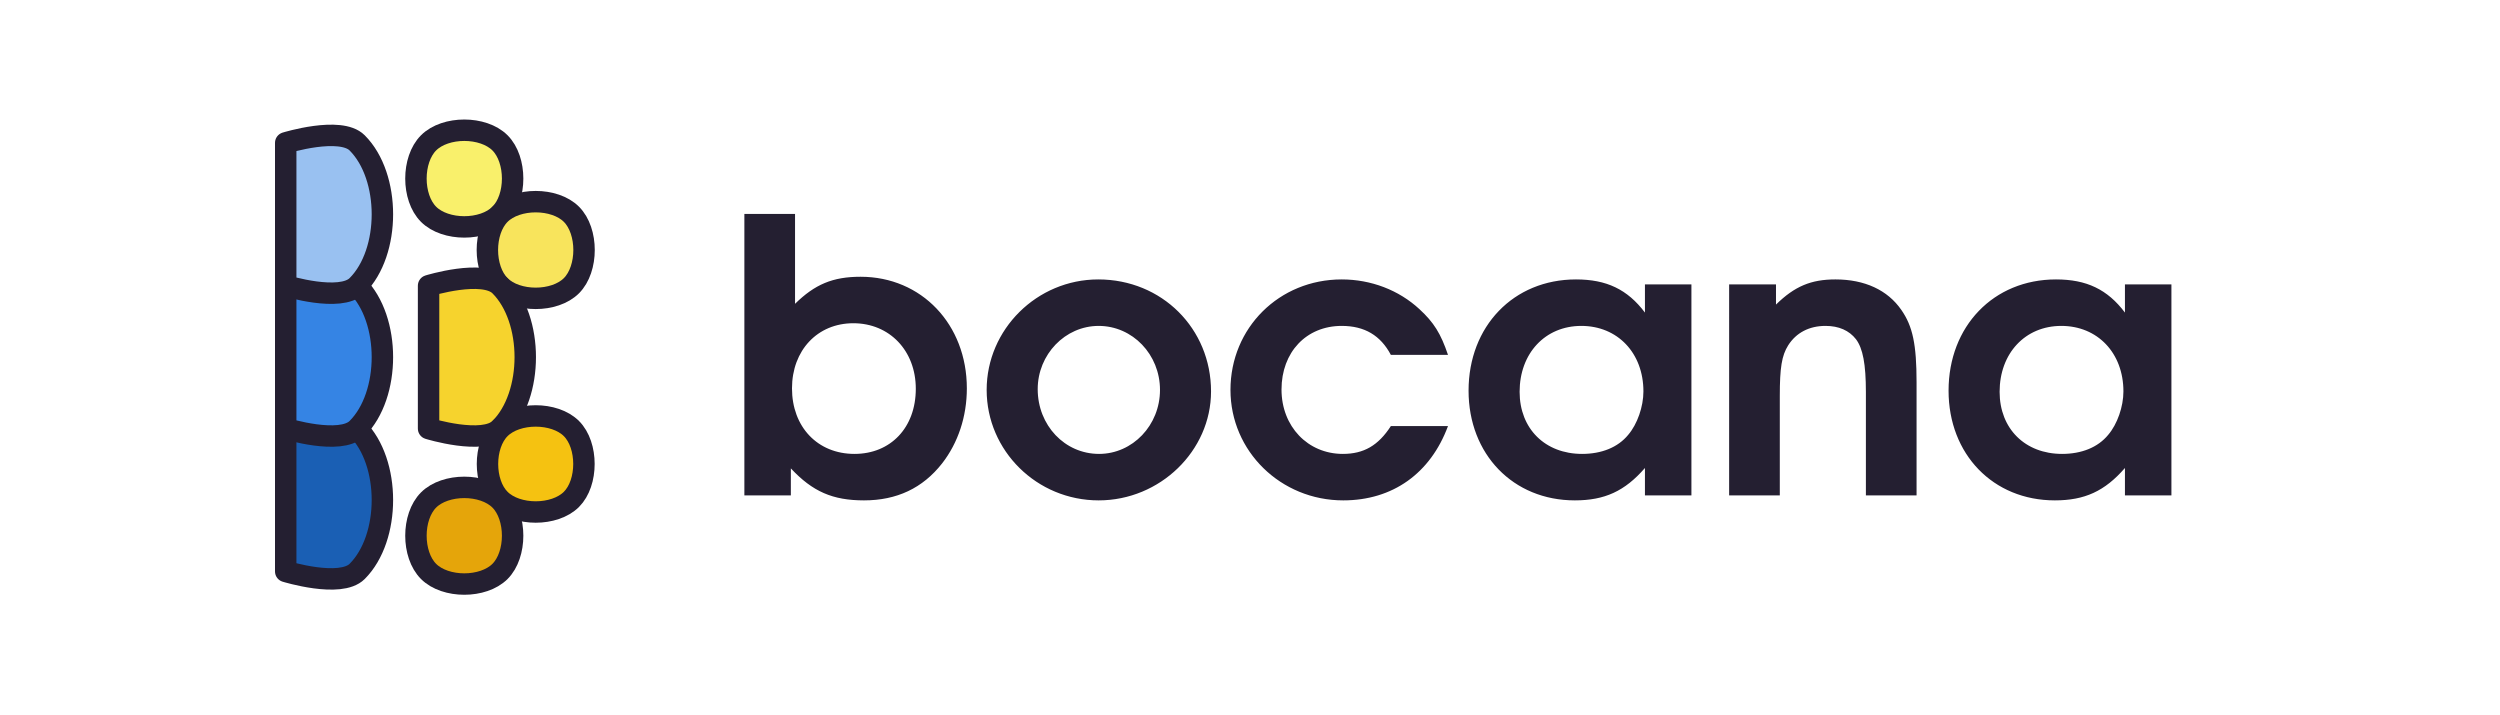
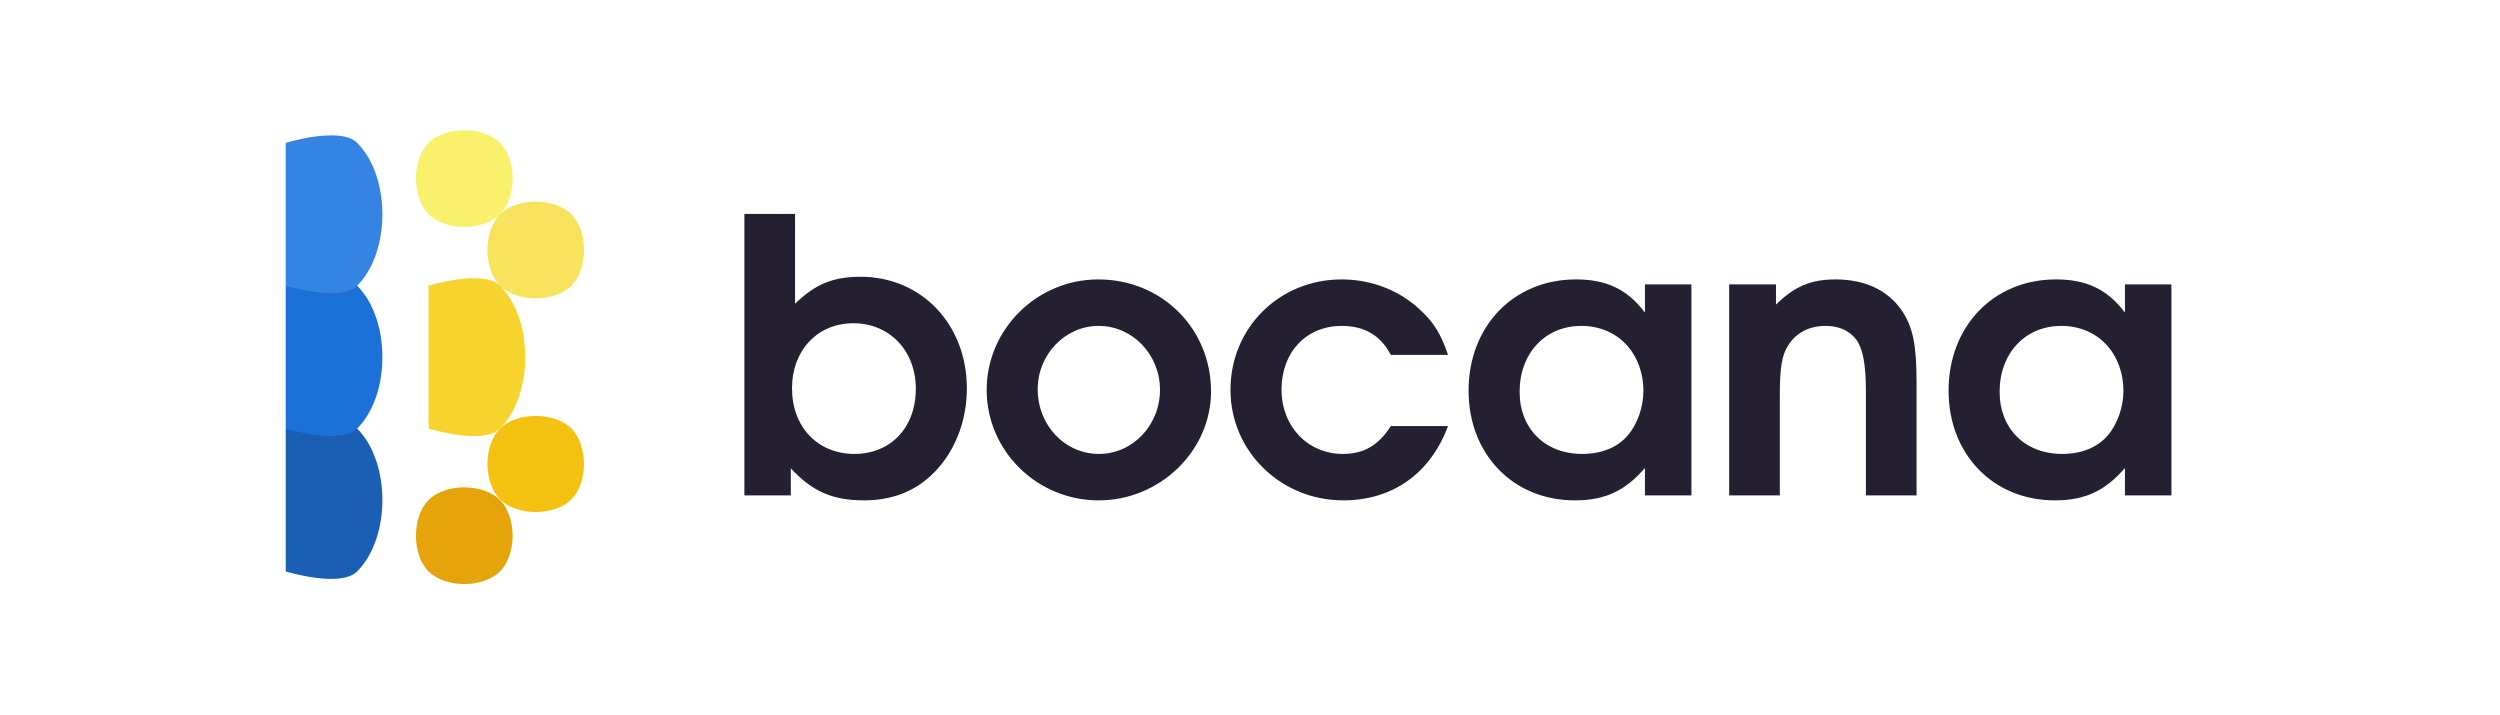
<svg xmlns="http://www.w3.org/2000/svg" width="3500" height="1000" viewBox="0 0 926.042 264.583" version="1.1" id="svg1">
  <defs id="defs1" />
-   <g id="layer1" style="display:none">
-     <g id="g3">
-       <text xml:space="preserve" style="font-style:normal;font-variant:normal;font-weight:600;font-stretch:normal;font-size:141.111px;font-family:'URW Gothic';-inkscape-font-specification:'URW Gothic, Semi-Bold';font-variant-ligatures:normal;font-variant-caps:normal;font-variant-numeric:normal;font-variant-east-asian:normal;text-align:start;writing-mode:lr-tb;direction:ltr;text-anchor:start;fill:#241f31;stroke:#241f31;stroke-width:7.938;stroke-linecap:round;stroke-linejoin:round" x="268.108" y="183.515" id="text1-9">
-         <tspan id="tspan1-2" style="font-style:normal;font-variant:normal;font-weight:600;font-stretch:normal;font-size:141.111px;font-family:'URW Gothic';-inkscape-font-specification:'URW Gothic, Semi-Bold';font-variant-ligatures:normal;font-variant-caps:normal;font-variant-numeric:normal;font-variant-east-asian:normal;stroke:none;stroke-width:7.938" x="268.108" y="183.515">bocana</tspan>
-       </text>
-       <path id="rect3-6-0-1" style="fill:#f9f06b;stroke:#241f31;stroke-width:7.938;stroke-linecap:round;stroke-linejoin:round" d="m 158.75,52.917 c 6.236,-6.236 20.222,-6.236 26.458,0 6.236,6.236 6.236,20.222 0,26.458 -6.236,6.236 -20.222,6.236 -26.458,0 -6.236,-6.236 -6.236,-20.222 0,-26.458 z" />
-       <path id="rect4-0-2-5" style="fill:#f8e45c;stroke:#241f31;stroke-width:7.938;stroke-linecap:round;stroke-linejoin:round" d="m 185.208,79.375 c 6.236,-6.236 20.222,-6.236 26.458,0 6.236,6.236 6.236,20.222 0,26.458 -6.236,6.236 -20.222,6.236 -26.458,0 -6.236,-6.236 -6.236,-20.222 0,-26.458 z" />
-       <path id="rect5-5-3-5" style="fill:#f6d32d;stroke:#241f31;stroke-width:7.938;stroke-linecap:round;stroke-linejoin:round" d="m 158.75,105.833 c 0,0 20.222,-6.236 26.458,0 12.473,12.473 12.473,40.444 0,52.917 -6.236,6.236 -26.458,0 -26.458,0 z" />
-       <path id="rect7-0-7-4" style="fill:#f5c211;stroke:#241f31;stroke-width:7.938;stroke-linecap:round;stroke-linejoin:round" d="m 185.208,158.75 c 6.236,-6.236 20.222,-6.236 26.458,0 6.182,6.182 6.182,20.047 0,26.229 -6.236,6.236 -20.222,6.236 -26.458,0 -6.182,-6.182 -6.182,-20.047 0,-26.229 z" />
-       <path id="rect8-2-5-7" style="fill:#e5a50a;stroke:#241f31;stroke-width:7.938;stroke-linecap:round;stroke-linejoin:round" d="m 158.75,185.208 c 6.236,-6.236 20.222,-6.236 26.458,0 6.236,6.236 6.236,20.222 0,26.458 -6.236,6.236 -20.222,6.236 -26.458,0 -6.236,-6.236 -6.236,-20.222 0,-26.458 z" />
-       <path id="rect9-9-9-6" style="fill:#1a5fb4;stroke:#241f31;stroke-width:7.938;stroke-linecap:round;stroke-linejoin:round" d="m 132.292,158.75 c -6.236,-6.236 -26.458,0 -26.458,0 v 52.917 c 0,0 20.222,6.236 26.458,0 12.473,-12.473 12.473,-40.444 0,-52.917 z" />
-       <path id="rect9-9-9-7-5" style="fill:#3584e4;stroke:#241f31;stroke-width:7.938;stroke-linecap:round;stroke-linejoin:round" d="m 132.292,105.833 c -6.236,-6.236 -26.458,0 -26.458,0 v 52.917 c 0,0 20.222,6.236 26.458,0 12.473,-12.473 12.473,-40.444 0,-52.917 z" />
-       <path id="rect9-9-9-3-6" style="fill:#99c1f1;stroke:#241f31;stroke-width:7.938;stroke-linecap:round;stroke-linejoin:round" d="m 132.292,52.917 c -6.236,-6.236 -26.458,0 -26.458,0 v 52.917 c 0,0 20.222,6.236 26.458,0 12.473,-12.473 12.473,-40.444 0,-52.917 z" />
-     </g>
+   <g id="layer1" style="display:inline">
+     <text xml:space="preserve" style="font-style:normal;font-variant:normal;font-weight:600;font-stretch:normal;font-size:141.111px;font-family:'URW Gothic';-inkscape-font-specification:'URW Gothic, Semi-Bold';font-variant-ligatures:normal;font-variant-caps:normal;font-variant-numeric:normal;font-variant-east-asian:normal;text-align:start;writing-mode:lr-tb;direction:ltr;text-anchor:start;fill:#241f31;stroke:#241f31;stroke-width:7.938;stroke-linecap:round;stroke-linejoin:round" x="268.108" y="183.515" id="text1-9">
+       <tspan id="tspan1-2" style="font-style:normal;font-variant:normal;font-weight:600;font-stretch:normal;font-size:141.111px;font-family:'URW Gothic';-inkscape-font-specification:'URW Gothic, Semi-Bold';font-variant-ligatures:normal;font-variant-caps:normal;font-variant-numeric:normal;font-variant-east-asian:normal;stroke:none;stroke-width:7.938" x="268.108" y="183.515">bocana</tspan>
+     </text>
+     <path id="path1-3" style="fill:#f9f06b;stroke:none;stroke-width:7.938;stroke-linecap:round;stroke-linejoin:round" d="m 158.75,52.917 c 6.236,-6.236 20.222,-6.236 26.458,0 6.236,6.236 6.236,20.222 0,26.458 -6.236,6.236 -20.222,6.236 -26.458,0 -6.236,-6.236 -6.236,-20.222 0,-26.458 z" />
+     <path id="path2-5" style="fill:#f8e45c;stroke:none;stroke-width:7.938;stroke-linecap:round;stroke-linejoin:round" d="m 185.208,79.375 c 6.236,-6.236 20.222,-6.236 26.458,0 6.236,6.236 6.236,20.222 0,26.458 -6.236,6.236 -20.222,6.236 -26.458,0 -6.236,-6.236 -6.236,-20.222 0,-26.458 z" />
+     <path id="path3-6" style="fill:#f6d32d;stroke:none;stroke-width:7.938;stroke-linecap:round;stroke-linejoin:round" d="m 158.75,105.833 c 0,0 20.222,-6.236 26.458,0 12.473,12.473 12.473,40.444 0,52.917 -6.236,6.236 -26.458,0 -26.458,0 z" />
+     <path id="path4-2" style="fill:#f5c211;stroke:none;stroke-width:7.938;stroke-linecap:round;stroke-linejoin:round" d="m 185.208,158.75 c 6.236,-6.236 20.222,-6.236 26.458,0 6.182,6.182 6.182,20.047 0,26.229 -6.236,6.236 -20.222,6.236 -26.458,0 -6.182,-6.182 -6.182,-20.047 0,-26.229 z" />
+     <path id="path5-9" style="fill:#e5a50a;stroke:none;stroke-width:7.938;stroke-linecap:round;stroke-linejoin:round" d="m 158.75,185.208 c 6.236,-6.236 20.222,-6.236 26.458,0 6.236,6.236 6.236,20.222 0,26.458 -6.236,6.236 -20.222,6.236 -26.458,0 -6.236,-6.236 -6.236,-20.222 0,-26.458 z" />
+     <path id="path6-1" style="fill:#1a5fb4;stroke:none;stroke-width:7.938;stroke-linecap:round;stroke-linejoin:round" d="m 132.292,158.75 c -6.236,-6.236 -26.458,0 -26.458,0 v 52.917 c 0,0 20.222,6.236 26.458,0 12.473,-12.473 12.473,-40.444 0,-52.917 z" />
+     <path id="path7-2" style="fill:#1c71d8;stroke:none;stroke-width:7.938;stroke-linecap:round;stroke-linejoin:round" d="m 132.292,105.833 c -6.236,-6.236 -26.458,0 -26.458,0 V 158.75 c 0,0 20.222,6.236 26.458,0 12.473,-12.473 12.473,-40.444 0,-52.917 z" />
+     <path id="path8-7" style="fill:#3584e4;stroke:none;stroke-width:7.938;stroke-linecap:round;stroke-linejoin:round" d="m 132.292,52.917 c -6.236,-6.236 -26.458,0 -26.458,0 v 52.917 c 0,0 20.222,6.236 26.458,0 12.473,-12.473 12.473,-40.444 0,-52.917 z" />
  </g>
-   <g id="g9">
+   <g id="g9" style="display:none">
    <g id="g8">
      <path style="font-weight:600;font-size:141.111px;font-family:'URW Gothic';-inkscape-font-specification:'URW Gothic, Semi-Bold';fill:#241f31;stroke-width:7.938;stroke-linecap:round;stroke-linejoin:round" d="m 275.728,183.515 h 17.216 v -10.019 c 8.043,8.608 15.522,11.853 27.093,11.853 12.136,0 21.731,-4.516 28.928,-13.688 5.927,-7.62 9.172,-17.357 9.172,-27.799 0,-23.707 -16.792,-41.346 -39.37,-41.346 -10.301,0 -16.933,2.822 -24.271,10.019 V 79.234 h -18.768 z m 40.358,-63.782 c 13.406,0 23.142,10.16 23.142,24.271 0,14.393 -9.313,24.13 -22.719,24.13 -13.688,0 -23.142,-10.019 -23.142,-24.271 0,-14.111 9.454,-24.13 22.719,-24.13 z m 90.734,-16.228 c -22.719,0 -41.346,18.486 -41.346,40.922 0,22.578 18.627,40.922 41.487,40.922 22.719,0 41.628,-18.344 41.628,-40.358 0,-23.283 -18.203,-41.487 -41.769,-41.487 z m 0.141,17.216 c 12.559,0 22.719,10.583 22.719,23.707 0,13.123 -10.16,23.707 -22.578,23.707 -12.7,0 -22.719,-10.583 -22.719,-23.989 0,-12.841 10.16,-23.424 22.578,-23.424 z m 108.232,37.112 c -4.657,7.197 -10.019,10.301 -17.78,10.301 -12.982,0 -22.719,-10.16 -22.719,-23.848 0,-13.829 9.172,-23.566 22.296,-23.566 8.467,0 14.393,3.528 18.203,10.724 h 21.167 c -2.681,-7.902 -5.221,-11.994 -10.583,-16.933 -7.62,-7.056 -17.921,-11.007 -28.787,-11.007 -23.142,0 -41.204,17.921 -41.204,40.922 0,22.719 18.627,40.922 41.769,40.922 18.344,0 32.314,-10.019 38.806,-27.517 z M 626.53,105.339 H 609.314 v 10.442 c -6.491,-8.608 -14.252,-12.277 -25.541,-12.277 -23.142,0 -39.793,17.357 -39.793,41.204 0,23.566 16.51,40.64 39.37,40.64 11.007,0 18.486,-3.387 25.964,-11.994 v 10.16 h 17.216 z m -40.781,15.381 c 13.406,0 23.001,10.019 23.001,24.271 0,5.644 -2.258,12.136 -5.644,16.087 -3.81,4.657 -9.878,7.056 -17.074,7.056 -13.688,0 -23.142,-9.313 -23.142,-23.001 0,-14.252 9.454,-24.412 22.86,-24.412 z m 54.751,62.794 h 18.768 v -36.83 c 0,-10.442 0.706,-14.958 3.104,-18.768 2.963,-4.657 7.761,-7.197 13.829,-7.197 4.939,0 8.749,1.693 11.289,4.939 2.54,3.387 3.669,9.172 3.669,19.614 v 38.241 h 18.768 v -41.91 c 0,-13.97 -1.411,-20.743 -5.644,-26.811 -5.08,-7.338 -13.547,-11.289 -24.412,-11.289 -9.031,0 -15.099,2.54 -22.013,9.313 v -7.479 h -17.357 z m 163.83,-78.175 h -17.216 v 10.442 c -6.491,-8.608 -14.252,-12.277 -25.541,-12.277 -23.142,0 -39.793,17.357 -39.793,41.204 0,23.566 16.51,40.64 39.37,40.64 11.007,0 18.486,-3.387 25.964,-11.994 v 10.16 h 17.216 z m -40.781,15.381 c 13.406,0 23.001,10.019 23.001,24.271 0,5.644 -2.258,12.136 -5.644,16.087 -3.81,4.657 -9.878,7.056 -17.074,7.056 -13.688,0 -23.142,-9.313 -23.142,-23.001 0,-14.252 9.454,-24.412 22.86,-24.412 z" id="text1" aria-label="bocana" />
-       <path id="path1" style="fill:#f9f06b;stroke:#241f31;stroke-width:7.938;stroke-linecap:round;stroke-linejoin:round" d="m 158.75,52.917 c 6.236,-6.236 20.222,-6.236 26.458,0 6.236,6.236 6.236,20.222 0,26.458 -6.236,6.236 -20.222,6.236 -26.458,0 -6.236,-6.236 -6.236,-20.222 0,-26.458 z" />
-       <path id="path2" style="fill:#f8e45c;stroke:#241f31;stroke-width:7.938;stroke-linecap:round;stroke-linejoin:round" d="m 185.208,79.375 c 6.236,-6.236 20.222,-6.236 26.458,0 6.236,6.236 6.236,20.222 0,26.458 -6.236,6.236 -20.222,6.236 -26.458,0 -6.236,-6.236 -6.236,-20.222 0,-26.458 z" />
-       <path id="path3" style="fill:#f6d32d;stroke:#241f31;stroke-width:7.938;stroke-linecap:round;stroke-linejoin:round" d="m 158.75,105.833 c 0,0 20.222,-6.236 26.458,0 12.473,12.473 12.473,40.444 0,52.917 -6.236,6.236 -26.458,0 -26.458,0 z" />
-       <path id="path4" style="fill:#f5c211;stroke:#241f31;stroke-width:7.938;stroke-linecap:round;stroke-linejoin:round" d="m 185.208,158.75 c 6.236,-6.236 20.222,-6.236 26.458,0 6.182,6.182 6.182,20.047 0,26.229 -6.236,6.236 -20.222,6.236 -26.458,0 -6.182,-6.182 -6.182,-20.047 0,-26.229 z" />
-       <path id="path5" style="fill:#e5a50a;stroke:#241f31;stroke-width:7.938;stroke-linecap:round;stroke-linejoin:round" d="m 158.75,185.208 c 6.236,-6.236 20.222,-6.236 26.458,0 6.236,6.236 6.236,20.222 0,26.458 -6.236,6.236 -20.222,6.236 -26.458,0 -6.236,-6.236 -6.236,-20.222 0,-26.458 z" />
-       <path id="path6" style="fill:#1a5fb4;stroke:#241f31;stroke-width:7.938;stroke-linecap:round;stroke-linejoin:round" d="m 132.292,158.75 c -6.236,-6.236 -26.458,0 -26.458,0 v 52.917 c 0,0 20.222,6.236 26.458,0 12.473,-12.473 12.473,-40.444 0,-52.917 z" />
-       <path id="path7" style="fill:#3584e4;stroke:#241f31;stroke-width:7.938;stroke-linecap:round;stroke-linejoin:round" d="m 132.292,105.833 c -6.236,-6.236 -26.458,0 -26.458,0 v 52.917 c 0,0 20.222,6.236 26.458,0 12.473,-12.473 12.473,-40.444 0,-52.917 z" />
-       <path id="path8" style="fill:#99c1f1;stroke:#241f31;stroke-width:7.938;stroke-linecap:round;stroke-linejoin:round" d="m 132.292,52.917 c -6.236,-6.236 -26.458,0 -26.458,0 v 52.917 c 0,0 20.222,6.236 26.458,0 12.473,-12.473 12.473,-40.444 0,-52.917 z" />
+       <path id="path1" style="fill:#f9f06b;stroke:none;stroke-width:7.938;stroke-linecap:round;stroke-linejoin:round" d="m 158.75,52.917 c 6.236,-6.236 20.222,-6.236 26.458,0 6.236,6.236 6.236,20.222 0,26.458 -6.236,6.236 -20.222,6.236 -26.458,0 -6.236,-6.236 -6.236,-20.222 0,-26.458 z" />
+       <path id="path2" style="fill:#f8e45c;stroke:none;stroke-width:7.938;stroke-linecap:round;stroke-linejoin:round" d="m 185.208,79.375 c 6.236,-6.236 20.222,-6.236 26.458,0 6.236,6.236 6.236,20.222 0,26.458 -6.236,6.236 -20.222,6.236 -26.458,0 -6.236,-6.236 -6.236,-20.222 0,-26.458 z" />
+       <path id="path3" style="fill:#f6d32d;stroke:none;stroke-width:7.938;stroke-linecap:round;stroke-linejoin:round" d="m 158.75,105.833 c 0,0 20.222,-6.236 26.458,0 12.473,12.473 12.473,40.444 0,52.917 -6.236,6.236 -26.458,0 -26.458,0 z" />
+       <path id="path4" style="fill:#f5c211;stroke:none;stroke-width:7.938;stroke-linecap:round;stroke-linejoin:round" d="m 185.208,158.75 c 6.236,-6.236 20.222,-6.236 26.458,0 6.182,6.182 6.182,20.047 0,26.229 -6.236,6.236 -20.222,6.236 -26.458,0 -6.182,-6.182 -6.182,-20.047 0,-26.229 z" />
+       <path id="path5" style="fill:#e5a50a;stroke:none;stroke-width:7.938;stroke-linecap:round;stroke-linejoin:round" d="m 158.75,185.208 c 6.236,-6.236 20.222,-6.236 26.458,0 6.236,6.236 6.236,20.222 0,26.458 -6.236,6.236 -20.222,6.236 -26.458,0 -6.236,-6.236 -6.236,-20.222 0,-26.458 z" />
+       <path id="path6" style="fill:#1a5fb4;stroke:none;stroke-width:7.938;stroke-linecap:round;stroke-linejoin:round" d="m 132.292,158.75 c -6.236,-6.236 -26.458,0 -26.458,0 v 52.917 c 0,0 20.222,6.236 26.458,0 12.473,-12.473 12.473,-40.444 0,-52.917 z" />
+       <path id="path7" style="fill:#1c71d8;stroke:none;stroke-width:7.938;stroke-linecap:round;stroke-linejoin:round" d="m 132.292,105.833 c -6.236,-6.236 -26.458,0 -26.458,0 v 52.917 c 0,0 20.222,6.236 26.458,0 12.473,-12.473 12.473,-40.444 0,-52.917 z" />
+       <path id="path8" style="fill:#3584e4;stroke:none;stroke-width:7.938;stroke-linecap:round;stroke-linejoin:round" d="m 132.292,52.917 c -6.236,-6.236 -26.458,0 -26.458,0 v 52.917 c 0,0 20.222,6.236 26.458,0 12.473,-12.473 12.473,-40.444 0,-52.917 z" />
    </g>
  </g>
</svg>
